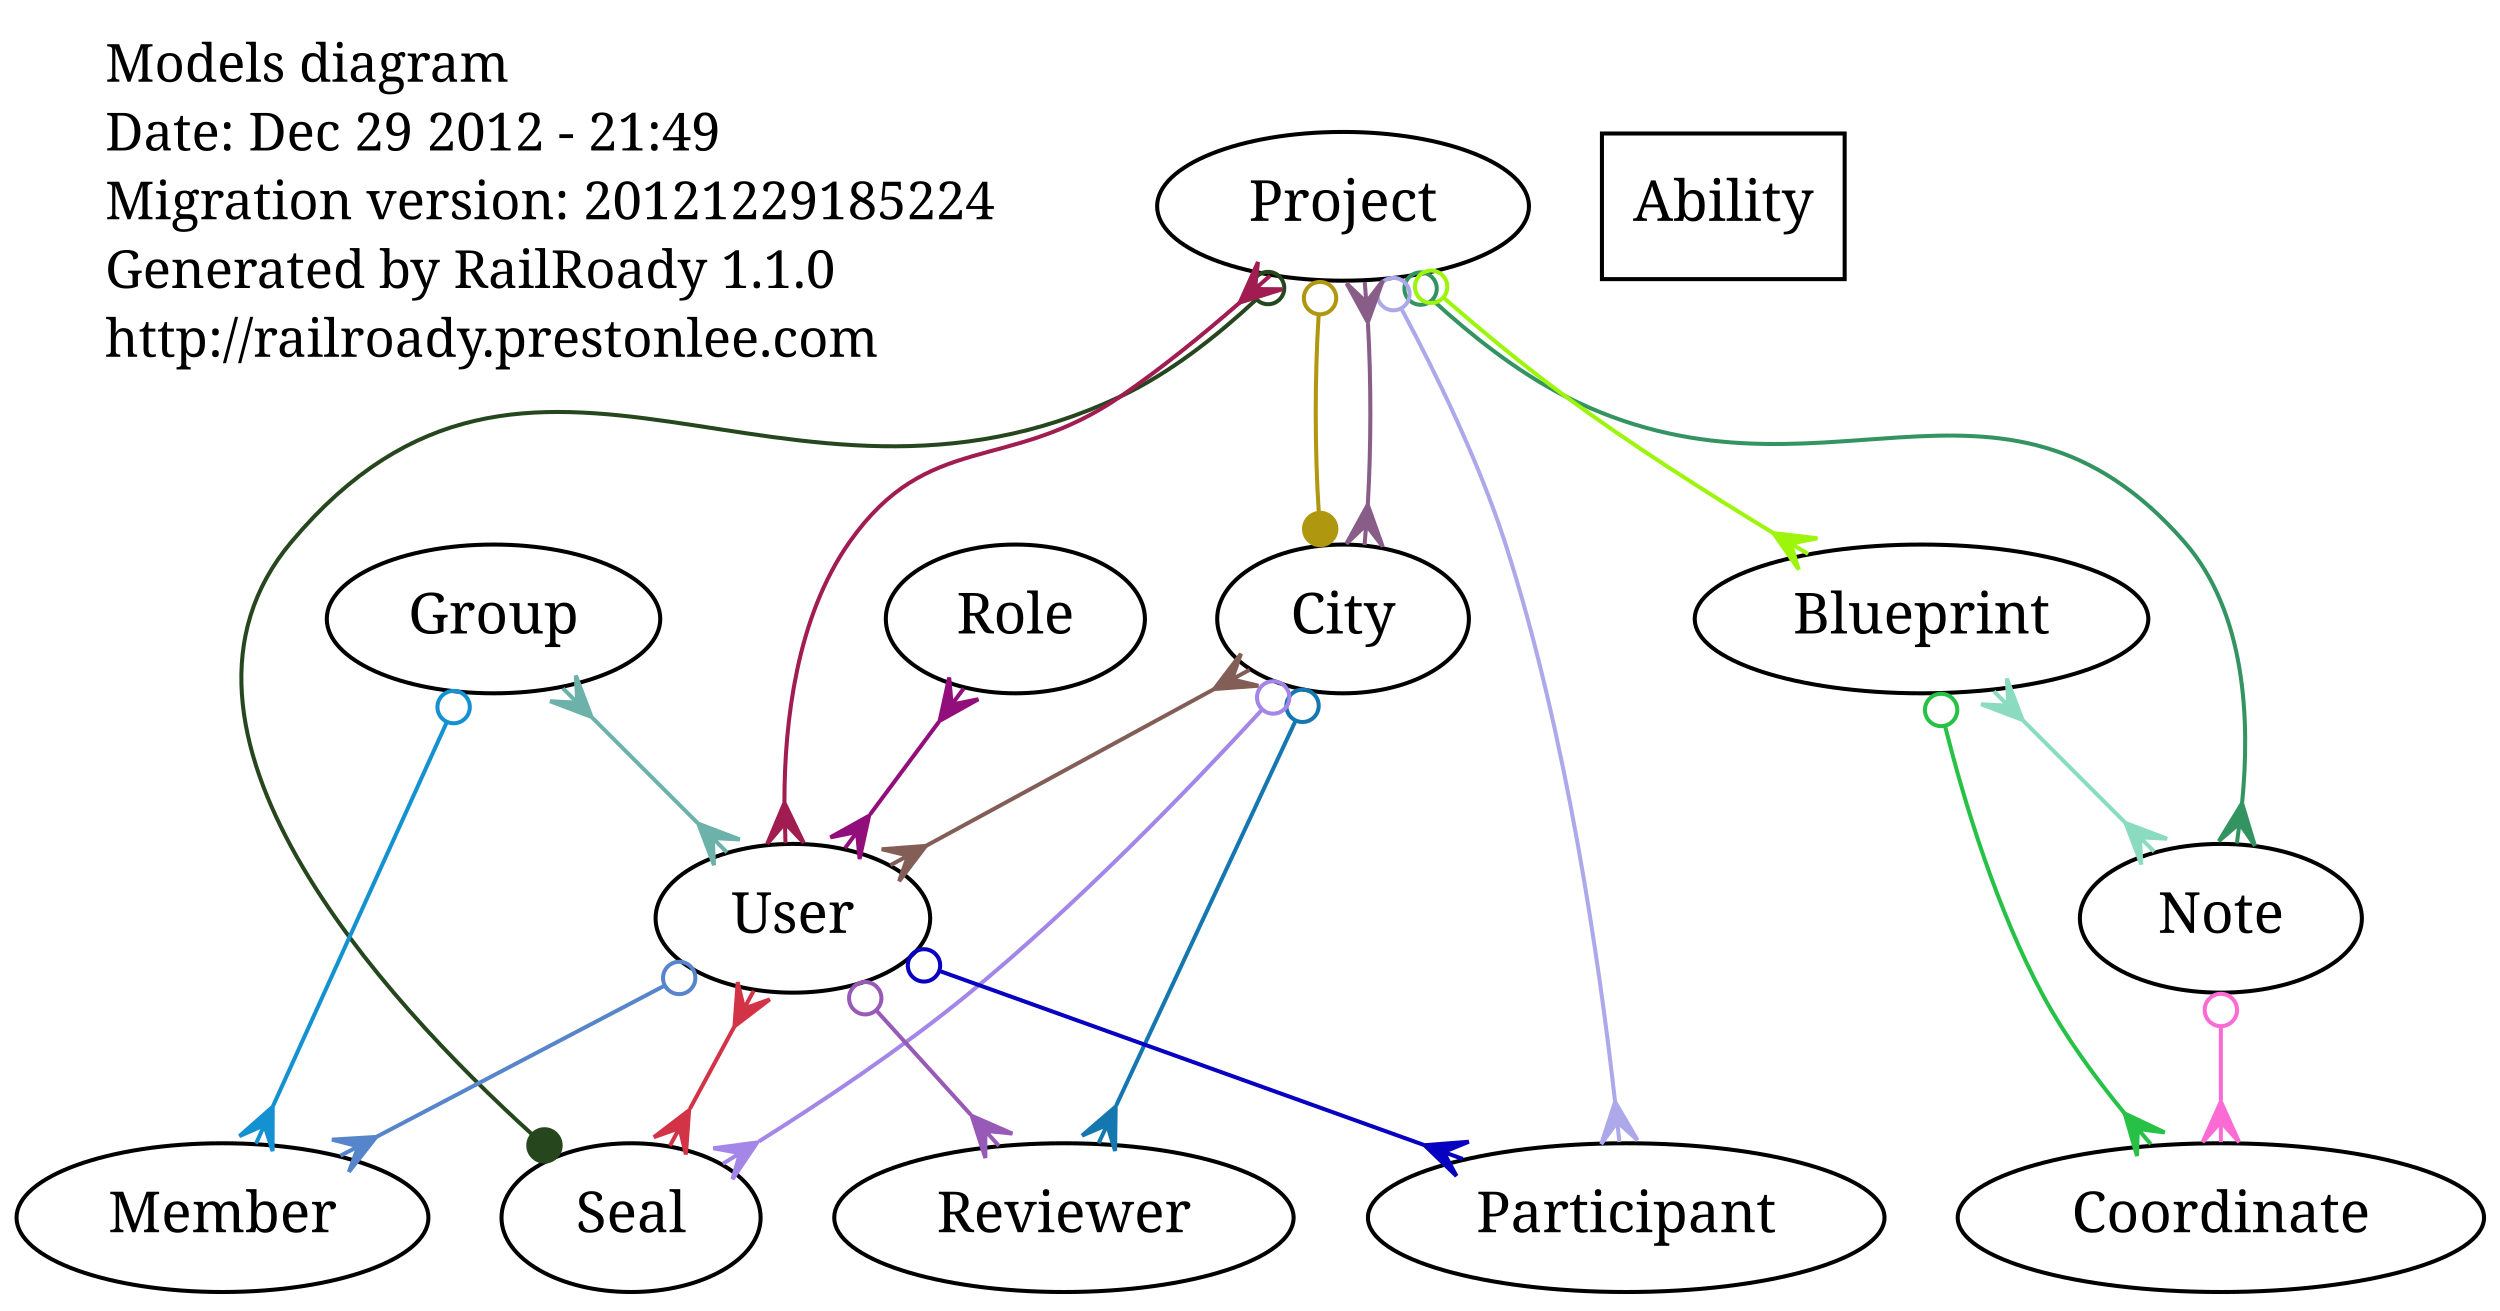
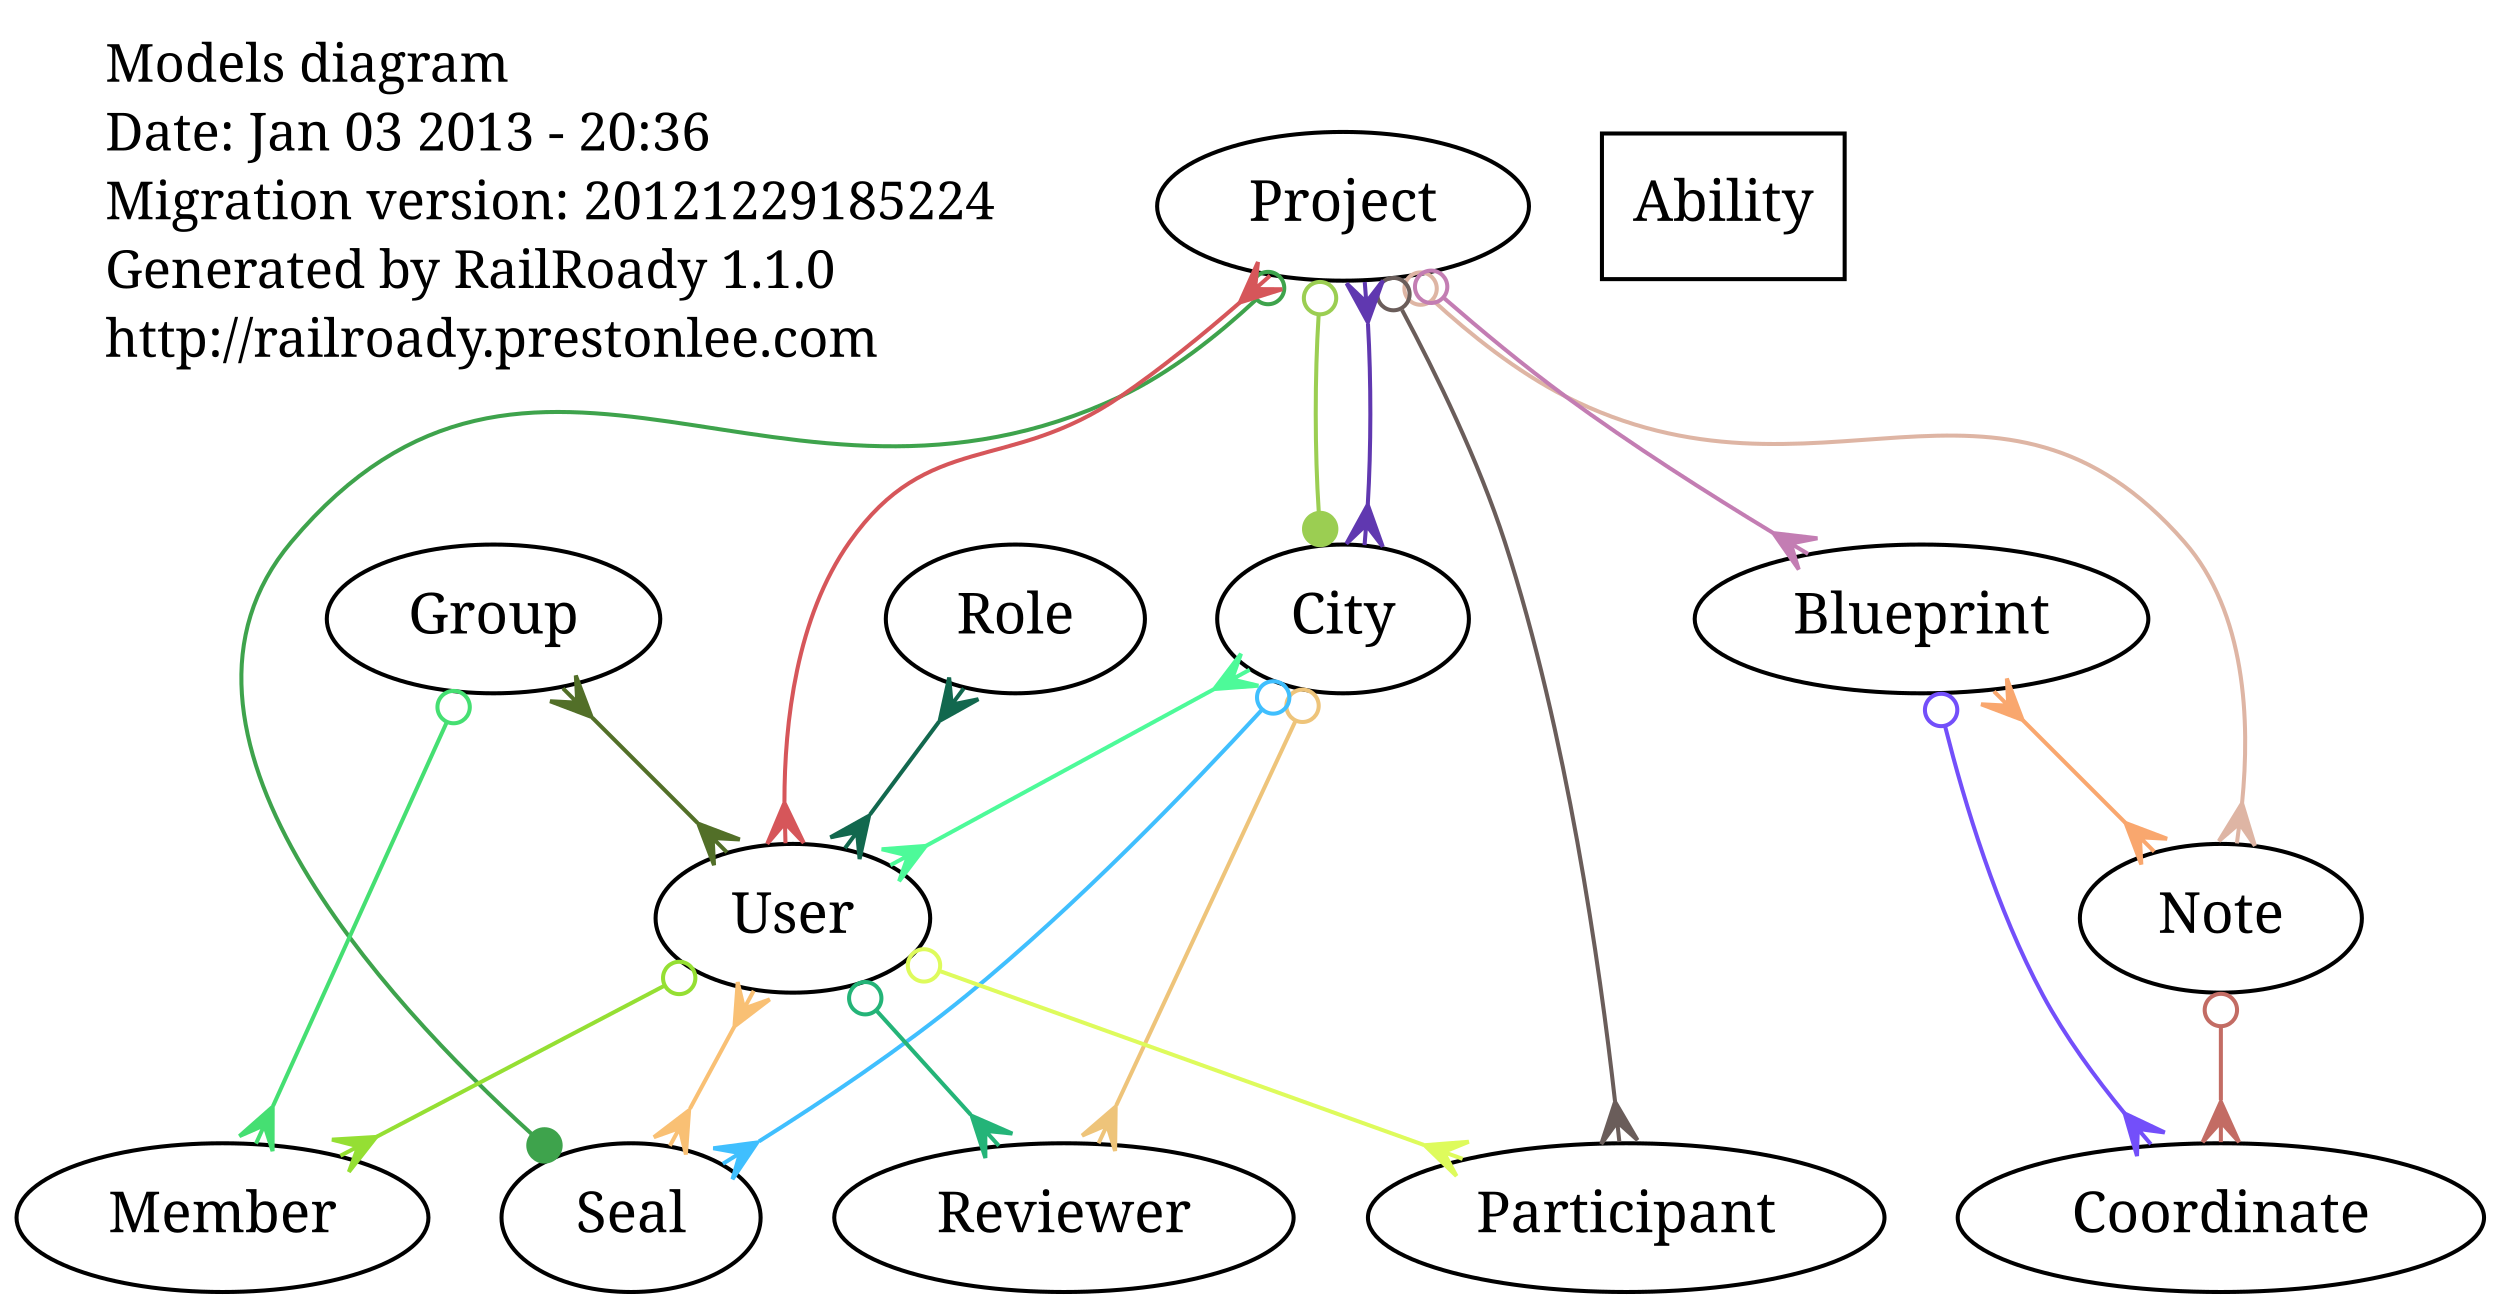
<svg xmlns="http://www.w3.org/2000/svg" width="618pt" height="324pt" viewBox="0.00 0.00 618.00 324.00">
  <g id="graph1" class="graph" transform="scale(1 1) rotate(0) translate(4 320)">
    <polygon fill="white" stroke="white" points="-4,5 -4,-320 615,-320 615,5 -4,5" />
    <g id="node1" class="node">
      <text text-anchor="start" x="22" y="-299.8" font-family="Times Roman,serif" font-size="13.00">Models diagram</text>
-       <text text-anchor="start" x="22" y="-282.8" font-family="Times Roman,serif" font-size="13.00">Date: Dec 29 2012 - 21:49</text>
+       <text text-anchor="start" x="22" y="-282.8" font-family="Times Roman,serif" font-size="13.00">Date: Jan 03 2013 - 20:36</text>
      <text text-anchor="start" x="22" y="-265.8" font-family="Times Roman,serif" font-size="13.00">Migration version: 20121229185224</text>
      <text text-anchor="start" x="22" y="-248.8" font-family="Times Roman,serif" font-size="13.00">Generated by RailRoady 1.1.0</text>
      <text text-anchor="start" x="22" y="-231.8" font-family="Times Roman,serif" font-size="13.00">http://railroady.prestonlee.com</text>
    </g>
    <g id="node2" class="node">
      <ellipse fill="none" stroke="black" cx="545" cy="-19" rx="65.054" ry="18.385" />
      <text text-anchor="middle" x="545" y="-15.4" font-family="Times Roman,serif" font-size="14.00">Coordinate</text>
    </g>
    <g id="node3" class="node">
      <ellipse fill="none" stroke="black" cx="328" cy="-269" rx="45.962" ry="18.385" />
      <text text-anchor="middle" x="328" y="-265.4" font-family="Times Roman,serif" font-size="14.00">Project</text>
    </g>
    <g id="node8" class="node">
      <ellipse fill="none" stroke="black" cx="545" cy="-93" rx="34.857" ry="18.385" />
      <text text-anchor="middle" x="545" y="-89.4" font-family="Times Roman,serif" font-size="14.00">Note</text>
    </g>
    <g id="edge8" class="edge">
-       <path fill="none" stroke="#349461" d="M350.119,-245.856C359.515,-237.222 371.053,-228.055 383,-222 445.31,-190.418 490.038,-238.607 536,-186 551.178,-168.628 552.27,-141.858 550.242,-121.491" />
-       <ellipse fill="none" stroke="#349461" cx="347.17" cy="-248.659" rx="4" ry="4" />
-       <polygon fill="#349461" stroke="#349461" points="550.234,-121.427 553.419,-110.933 549.595,-116.468 548.956,-111.509 548.956,-111.509 548.956,-111.509 549.595,-116.468 544.493,-112.084 550.234,-121.427 550.234,-121.427" />
+       <path fill="none" stroke="#deb5a4" d="M350.119,-245.856C359.515,-237.222 371.053,-228.055 383,-222 445.31,-190.418 490.038,-238.607 536,-186 551.178,-168.628 552.27,-141.858 550.242,-121.491" />
+       <ellipse fill="none" stroke="#deb5a4" cx="347.17" cy="-248.659" rx="4" ry="4" />
+       <polygon fill="#deb5a4" stroke="#deb5a4" points="550.234,-121.427 553.419,-110.933 549.595,-116.468 548.956,-111.509 548.956,-111.509 548.956,-111.509 549.595,-116.468 544.493,-112.084 550.234,-121.427 550.234,-121.427" />
    </g>
    <g id="node9" class="node">
      <ellipse fill="none" stroke="black" cx="471" cy="-167" rx="56.068" ry="18.385" />
      <text text-anchor="middle" x="471" y="-163.4" font-family="Times Roman,serif" font-size="14.00">Blueprint</text>
    </g>
    <g id="edge6" class="edge">
-       <path fill="none" stroke="#9cf50a" d="M352.891,-246.367C362.105,-238.357 372.796,-229.484 383,-222 399.302,-210.042 418.222,-197.999 434.331,-188.244" />
-       <ellipse fill="none" stroke="#9cf50a" cx="349.776" cy="-249.105" rx="4" ry="4" />
-       <polygon fill="#9cf50a" stroke="#9cf50a" points="434.38,-188.215 445.271,-186.934 438.669,-185.645 442.958,-183.074 442.958,-183.074 442.958,-183.074 438.669,-185.645 440.645,-179.214 434.38,-188.215 434.38,-188.215" />
+       <path fill="none" stroke="#c37db3" d="M352.891,-246.367C362.105,-238.357 372.796,-229.484 383,-222 399.302,-210.042 418.222,-197.999 434.331,-188.244" />
+       <ellipse fill="none" stroke="#c37db3" cx="349.776" cy="-249.105" rx="4" ry="4" />
+       <polygon fill="#c37db3" stroke="#c37db3" points="434.38,-188.215 445.271,-186.934 438.669,-185.645 442.958,-183.074 442.958,-183.074 442.958,-183.074 438.669,-185.645 440.645,-179.214 434.38,-188.215 434.38,-188.215" />
    </g>
    <g id="node10" class="node">
      <ellipse fill="none" stroke="black" cx="398" cy="-19" rx="63.848" ry="18.385" />
      <text text-anchor="middle" x="398" y="-15.4" font-family="Times Roman,serif" font-size="14.00">Participant</text>
    </g>
    <g id="edge2" class="edge">
-       <path fill="none" stroke="#ada8ea" d="M342.581,-243.394C351.14,-227.358 361.516,-206.007 368,-186 383.284,-138.842 391.437,-81.518 395.231,-47.772" />
-       <ellipse fill="none" stroke="#ada8ea" cx="340.461" cy="-247.296" rx="4" ry="4" />
-       <polygon fill="#ada8ea" stroke="#ada8ea" points="395.246,-47.63 400.787,-38.167 395.779,-42.658 396.312,-37.687 396.312,-37.687 396.312,-37.687 395.779,-42.658 391.838,-37.207 395.246,-47.63 395.246,-47.63" />
+       <path fill="none" stroke="#6a5d5a" d="M342.581,-243.394C351.14,-227.358 361.516,-206.007 368,-186 383.284,-138.842 391.437,-81.518 395.231,-47.772" />
+       <ellipse fill="none" stroke="#6a5d5a" cx="340.461" cy="-247.296" rx="4" ry="4" />
+       <polygon fill="#6a5d5a" stroke="#6a5d5a" points="395.246,-47.63 400.787,-38.167 395.779,-42.658 396.312,-37.687 396.312,-37.687 396.312,-37.687 395.779,-42.658 391.838,-37.207 395.246,-47.63 395.246,-47.63" />
    </g>
    <g id="node11" class="node">
      <ellipse fill="none" stroke="black" cx="328" cy="-167" rx="31.113" ry="18.385" />
      <text text-anchor="middle" x="328" y="-163.4" font-family="Times Roman,serif" font-size="14.00">City</text>
    </g>
    <g id="edge12" class="edge">
-       <path fill="none" stroke="#b09710" d="M321.961,-241.96C321.002,-226.983 321.013,-208.439 321.994,-193.542" />
-       <ellipse fill="none" stroke="#b09710" cx="322.313" cy="-246.305" rx="4" ry="4" />
-       <ellipse fill="#b09710" stroke="#b09710" cx="322.352" cy="-189.233" rx="4" ry="4" />
+       <path fill="none" stroke="#9bce52" d="M321.961,-241.96C321.002,-226.983 321.013,-208.439 321.994,-193.542" />
+       <ellipse fill="none" stroke="#9bce52" cx="322.313" cy="-246.305" rx="4" ry="4" />
+       <ellipse fill="#9bce52" stroke="#9bce52" cx="322.352" cy="-189.233" rx="4" ry="4" />
    </g>
    <g id="node12" class="node">
      <ellipse fill="none" stroke="black" cx="152" cy="-19" rx="32.026" ry="18.385" />
      <text text-anchor="middle" x="152" y="-15.4" font-family="Times Roman,serif" font-size="14.00">Seal</text>
    </g>
    <g id="edge10" class="edge">
-       <path fill="none" stroke="#26471e" d="M306.484,-245.905C297.037,-237.101 285.302,-227.799 273,-222 189.325,-182.558 127.486,-256.843 68,-186 29.332,-139.95 90.637,-73.08 127.459,-39.649" />
-       <ellipse fill="none" stroke="#26471e" cx="309.47" cy="-248.795" rx="4" ry="4" />
-       <ellipse fill="#26471e" stroke="#26471e" cx="130.593" cy="-36.855" rx="4" ry="4" />
+       <path fill="none" stroke="#3ea34c" d="M306.484,-245.905C297.037,-237.101 285.302,-227.799 273,-222 189.325,-182.558 127.486,-256.843 68,-186 29.332,-139.95 90.637,-73.08 127.459,-39.649" />
+       <ellipse fill="none" stroke="#3ea34c" cx="309.47" cy="-248.795" rx="4" ry="4" />
+       <ellipse fill="#3ea34c" stroke="#3ea34c" cx="130.593" cy="-36.855" rx="4" ry="4" />
    </g>
    <g id="node14" class="node">
      <ellipse fill="none" stroke="black" cx="192" cy="-93" rx="33.941" ry="18.385" />
      <text text-anchor="middle" x="192" y="-89.4" font-family="Times Roman,serif" font-size="14.00">User</text>
    </g>
    <g id="edge4" class="edge">
-       <path fill="none" stroke="#a11c50" d="M302.467,-245.201C293.483,-237.373 283.102,-228.912 273,-222 245.102,-202.91 225.464,-213.638 206,-186 192.911,-167.415 189.918,-141.54 189.911,-121.8" />
-       <polygon fill="#a11c50" stroke="#a11c50" points="302.486,-245.219 306.97,-255.226 306.223,-248.541 309.96,-251.863 309.96,-251.863 309.96,-251.863 306.223,-248.541 312.95,-248.5 302.486,-245.219 302.486,-245.219" />
-       <polygon fill="#a11c50" stroke="#a11c50" points="189.917,-121.547 194.668,-111.663 190.043,-116.548 190.169,-111.55 190.169,-111.55 190.169,-111.55 190.043,-116.548 185.67,-111.436 189.917,-121.547 189.917,-121.547" />
+       <path fill="none" stroke="#d6565a" d="M302.467,-245.201C293.483,-237.373 283.102,-228.912 273,-222 245.102,-202.91 225.464,-213.638 206,-186 192.911,-167.415 189.918,-141.54 189.911,-121.8" />
+       <polygon fill="#d6565a" stroke="#d6565a" points="302.486,-245.219 306.97,-255.226 306.223,-248.541 309.96,-251.863 309.96,-251.863 309.96,-251.863 306.223,-248.541 312.95,-248.5 302.486,-245.219 302.486,-245.219" />
+       <polygon fill="#d6565a" stroke="#d6565a" points="189.917,-121.547 194.668,-111.663 190.043,-116.548 190.169,-111.55 190.169,-111.55 190.169,-111.55 190.043,-116.548 185.67,-111.436 189.917,-121.547 189.917,-121.547" />
    </g>
    <g id="node4" class="node">
      <ellipse fill="none" stroke="black" cx="247" cy="-167" rx="32.026" ry="18.385" />
      <text text-anchor="middle" x="247" y="-163.4" font-family="Times Roman,serif" font-size="14.00">Role</text>
    </g>
    <g id="edge14" class="edge">
-       <path fill="none" stroke="#920e7b" d="M228.102,-141.573C222.596,-134.165 216.578,-126.069 211.062,-118.647" />
-       <polygon fill="#920e7b" stroke="#920e7b" points="228.278,-141.811 230.632,-152.521 231.261,-145.824 234.244,-149.837 234.244,-149.837 234.244,-149.837 231.261,-145.824 237.855,-147.153 228.278,-141.811 228.278,-141.811" />
-       <polygon fill="#920e7b" stroke="#920e7b" points="210.843,-118.352 208.489,-107.642 207.86,-114.339 204.878,-110.326 204.878,-110.326 204.878,-110.326 207.86,-114.339 201.266,-113.011 210.843,-118.352 210.843,-118.352" />
+       <path fill="none" stroke="#12684e" d="M228.102,-141.573C222.596,-134.165 216.578,-126.069 211.062,-118.647" />
+       <polygon fill="#12684e" stroke="#12684e" points="228.278,-141.811 230.632,-152.521 231.261,-145.824 234.244,-149.837 234.244,-149.837 234.244,-149.837 231.261,-145.824 237.855,-147.153 228.278,-141.811 228.278,-141.811" />
+       <polygon fill="#12684e" stroke="#12684e" points="210.843,-118.352 208.489,-107.642 207.86,-114.339 204.878,-110.326 204.878,-110.326 204.878,-110.326 207.86,-114.339 201.266,-113.011 210.843,-118.352 210.843,-118.352" />
    </g>
    <g id="node5" class="node">
      <ellipse fill="none" stroke="black" cx="118" cy="-167" rx="41.217" ry="18.385" />
      <text text-anchor="middle" x="118" y="-163.4" font-family="Times Roman,serif" font-size="14.00">Group</text>
    </g>
    <g id="node13" class="node">
      <ellipse fill="none" stroke="black" cx="51" cy="-19" rx="50.912" ry="18.385" />
      <text text-anchor="middle" x="51" y="-15.4" font-family="Times Roman,serif" font-size="14.00">Member</text>
    </g>
    <g id="edge16" class="edge">
-       <path fill="none" stroke="#1491d0" d="M106.393,-141.361C94.417,-114.905 75.798,-73.778 63.502,-46.617" />
-       <ellipse fill="none" stroke="#1491d0" cx="108.135" cy="-145.208" rx="4" ry="4" />
-       <polygon fill="#1491d0" stroke="#1491d0" points="63.407,-46.406 63.382,-35.44 61.345,-41.851 59.283,-37.296 59.283,-37.296 59.283,-37.296 61.345,-41.851 55.183,-39.152 63.407,-46.406 63.407,-46.406" />
+       <path fill="none" stroke="#45df72" d="M106.393,-141.361C94.417,-114.905 75.798,-73.778 63.502,-46.617" />
+       <ellipse fill="none" stroke="#45df72" cx="108.135" cy="-145.208" rx="4" ry="4" />
+       <polygon fill="#45df72" stroke="#45df72" points="63.407,-46.406 63.382,-35.44 61.345,-41.851 59.283,-37.296 59.283,-37.296 59.283,-37.296 61.345,-41.851 55.183,-39.152 63.407,-46.406 63.407,-46.406" />
    </g>
    <g id="edge18" class="edge">
-       <path fill="none" stroke="#6cb2aa" d="M142.408,-142.592C150.776,-134.224 160.119,-124.881 168.419,-116.581" />
-       <polygon fill="#6cb2aa" stroke="#6cb2aa" points="142.234,-142.766 131.981,-146.655 138.699,-146.301 135.163,-149.837 135.163,-149.837 135.163,-149.837 138.699,-146.301 138.345,-153.019 142.234,-142.766 142.234,-142.766" />
-       <polygon fill="#6cb2aa" stroke="#6cb2aa" points="168.621,-116.379 178.874,-112.49 172.156,-112.844 175.692,-109.308 175.692,-109.308 175.692,-109.308 172.156,-112.844 172.51,-106.126 168.621,-116.379 168.621,-116.379" />
+       <path fill="none" stroke="#526f28" d="M142.408,-142.592C150.776,-134.224 160.119,-124.881 168.419,-116.581" />
+       <polygon fill="#526f28" stroke="#526f28" points="142.234,-142.766 131.981,-146.655 138.699,-146.301 135.163,-149.837 135.163,-149.837 135.163,-149.837 138.699,-146.301 138.345,-153.019 142.234,-142.766 142.234,-142.766" />
+       <polygon fill="#526f28" stroke="#526f28" points="168.621,-116.379 178.874,-112.49 172.156,-112.844 175.692,-109.308 175.692,-109.308 175.692,-109.308 172.156,-112.844 172.51,-106.126 168.621,-116.379 168.621,-116.379" />
    </g>
    <g id="node6" class="node">
      <polygon fill="none" stroke="black" points="452,-287 392,-287 392,-251 452,-251 452,-287" />
      <text text-anchor="middle" x="422" y="-265.4" font-family="Times Roman,serif" font-size="14.00">Ability</text>
    </g>
    <g id="node7" class="node">
      <ellipse fill="none" stroke="black" cx="259" cy="-19" rx="56.778" ry="18.385" />
      <text text-anchor="middle" x="259" y="-15.4" font-family="Times Roman,serif" font-size="14.00">Reviewer</text>
    </g>
    <g id="edge20" class="edge">
-       <path fill="none" stroke="#fc6bd4" d="M545,-66.309C545,-60.377 545,-54.061 545,-48.04" />
-       <ellipse fill="none" stroke="#fc6bd4" cx="545" cy="-70.327" rx="4" ry="4" />
-       <polygon fill="#fc6bd4" stroke="#fc6bd4" points="545,-47.667 549.5,-37.667 545,-42.667 545,-37.667 545,-37.667 545,-37.667 545,-42.667 540.5,-37.667 545,-47.667 545,-47.667" />
+       <path fill="none" stroke="#c36c64" d="M545,-66.309C545,-60.377 545,-54.061 545,-48.04" />
+       <ellipse fill="none" stroke="#c36c64" cx="545" cy="-70.327" rx="4" ry="4" />
+       <polygon fill="#c36c64" stroke="#c36c64" points="545,-47.667 549.5,-37.667 545,-42.667 545,-37.667 545,-37.667 545,-37.667 545,-42.667 540.5,-37.667 545,-47.667 545,-47.667" />
    </g>
    <g id="edge22" class="edge">
-       <path fill="none" stroke="#26c145" d="M476.852,-140.362C481.707,-121.184 489.661,-95.085 501,-74 506.498,-63.776 513.97,-53.57 521.195,-44.776" />
-       <ellipse fill="none" stroke="#26c145" cx="475.845" cy="-144.496" rx="4" ry="4" />
-       <polygon fill="#26c145" stroke="#26c145" points="521.215,-44.752 531.124,-40.054 524.456,-40.945 527.697,-37.137 527.697,-37.137 527.697,-37.137 524.456,-40.945 524.27,-34.22 521.215,-44.752 521.215,-44.752" />
+       <path fill="none" stroke="#734ffa" d="M476.852,-140.362C481.707,-121.184 489.661,-95.085 501,-74 506.498,-63.776 513.97,-53.57 521.195,-44.776" />
+       <ellipse fill="none" stroke="#734ffa" cx="475.845" cy="-144.496" rx="4" ry="4" />
+       <polygon fill="#734ffa" stroke="#734ffa" points="521.215,-44.752 531.124,-40.054 524.456,-40.945 527.697,-37.137 527.697,-37.137 527.697,-37.137 524.456,-40.945 524.27,-34.22 521.215,-44.752 521.215,-44.752" />
    </g>
    <g id="edge24" class="edge">
-       <path fill="none" stroke="#8bdbc0" d="M496.04,-141.96C504.244,-133.756 513.326,-124.674 521.417,-116.583" />
-       <polygon fill="#8bdbc0" stroke="#8bdbc0" points="495.984,-142.016 485.731,-145.905 492.449,-145.551 488.913,-149.087 488.913,-149.087 488.913,-149.087 492.449,-145.551 492.095,-152.269 495.984,-142.016 495.984,-142.016" />
-       <polygon fill="#8bdbc0" stroke="#8bdbc0" points="521.446,-116.554 531.699,-112.665 524.981,-113.019 528.517,-109.483 528.517,-109.483 528.517,-109.483 524.981,-113.019 525.335,-106.301 521.446,-116.554 521.446,-116.554" />
+       <path fill="none" stroke="#f9a76e" d="M496.04,-141.96C504.244,-133.756 513.326,-124.674 521.417,-116.583" />
+       <polygon fill="#f9a76e" stroke="#f9a76e" points="495.984,-142.016 485.731,-145.905 492.449,-145.551 488.913,-149.087 488.913,-149.087 488.913,-149.087 492.449,-145.551 492.095,-152.269 495.984,-142.016 495.984,-142.016" />
+       <polygon fill="#f9a76e" stroke="#f9a76e" points="521.446,-116.554 531.699,-112.665 524.981,-113.019 528.517,-109.483 528.517,-109.483 528.517,-109.483 524.981,-113.019 525.335,-106.301 521.446,-116.554 521.446,-116.554" />
    </g>
    <g id="edge32" class="edge">
-       <path fill="none" stroke="#885d88" d="M334.114,-195.25C334.947,-209.179 334.962,-225.956 334.158,-239.986" />
-       <polygon fill="#885d88" stroke="#885d88" points="334.111,-195.215 337.803,-184.889 333.714,-190.231 333.317,-185.247 333.317,-185.247 333.317,-185.247 333.714,-190.231 328.831,-185.604 334.111,-195.215 334.111,-195.215" />
-       <polygon fill="#885d88" stroke="#885d88" points="334.133,-240.321 328.877,-249.946 333.748,-245.306 333.364,-250.292 333.364,-250.292 333.364,-250.292 333.748,-245.306 337.851,-250.637 334.133,-240.321 334.133,-240.321" />
+       <path fill="none" stroke="#6038b0" d="M334.114,-195.25C334.947,-209.179 334.962,-225.956 334.158,-239.986" />
+       <polygon fill="#6038b0" stroke="#6038b0" points="334.111,-195.215 337.803,-184.889 333.714,-190.231 333.317,-185.247 333.317,-185.247 333.317,-185.247 333.714,-190.231 328.831,-185.604 334.111,-195.215 334.111,-195.215" />
+       <polygon fill="#6038b0" stroke="#6038b0" points="334.133,-240.321 328.877,-249.946 333.748,-245.306 333.364,-250.292 333.364,-250.292 333.364,-250.292 333.748,-245.306 337.851,-250.637 334.133,-240.321 334.133,-240.321" />
    </g>
    <g id="edge26" class="edge">
-       <path fill="none" stroke="#1577b0" d="M316.194,-141.678C303.885,-115.274 284.647,-74.01 271.933,-46.74" />
-       <ellipse fill="none" stroke="#1577b0" cx="317.987" cy="-145.522" rx="4" ry="4" />
-       <polygon fill="#1577b0" stroke="#1577b0" points="271.795,-46.443 271.648,-35.478 269.682,-41.912 267.569,-37.38 267.569,-37.38 267.569,-37.38 269.682,-41.912 263.49,-39.281 271.795,-46.443 271.795,-46.443" />
+       <path fill="none" stroke="#eec47a" d="M316.194,-141.678C303.885,-115.274 284.647,-74.01 271.933,-46.74" />
+       <ellipse fill="none" stroke="#eec47a" cx="317.987" cy="-145.522" rx="4" ry="4" />
+       <polygon fill="#eec47a" stroke="#eec47a" points="271.795,-46.443 271.648,-35.478 269.682,-41.912 267.569,-37.38 267.569,-37.38 267.569,-37.38 269.682,-41.912 263.49,-39.281 271.795,-46.443 271.795,-46.443" />
    </g>
    <g id="edge30" class="edge">
-       <path fill="none" stroke="#a386e8" d="M307.906,-144.493C289.8,-124.821 261.959,-96.038 235,-74 218.89,-60.83 199.578,-47.885 183.639,-37.865" />
-       <ellipse fill="none" stroke="#a386e8" cx="310.732" cy="-147.586" rx="4" ry="4" />
-       <polygon fill="#a386e8" stroke="#a386e8" points="183.194,-37.59 177.062,-28.498 178.943,-34.957 174.693,-32.324 174.693,-32.324 174.693,-32.324 178.943,-34.957 172.323,-36.15 183.194,-37.59 183.194,-37.59" />
+       <path fill="none" stroke="#40bffe" d="M307.906,-144.493C289.8,-124.821 261.959,-96.038 235,-74 218.89,-60.83 199.578,-47.885 183.639,-37.865" />
+       <ellipse fill="none" stroke="#40bffe" cx="310.732" cy="-147.586" rx="4" ry="4" />
+       <polygon fill="#40bffe" stroke="#40bffe" points="183.194,-37.59 177.062,-28.498 178.943,-34.957 174.693,-32.324 174.693,-32.324 174.693,-32.324 178.943,-34.957 172.323,-36.15 183.194,-37.59 183.194,-37.59" />
    </g>
    <g id="edge28" class="edge">
-       <path fill="none" stroke="#825e57" d="M296.023,-149.601C274.618,-137.954 246.519,-122.665 224.921,-110.913" />
-       <polygon fill="#825e57" stroke="#825e57" points="296.146,-149.667 302.779,-158.4 300.538,-152.057 304.929,-154.447 304.929,-154.447 304.929,-154.447 300.538,-152.057 307.08,-150.494 296.146,-149.667 296.146,-149.667" />
-       <polygon fill="#825e57" stroke="#825e57" points="224.885,-110.893 218.252,-102.161 220.493,-108.504 216.101,-106.114 216.101,-106.114 216.101,-106.114 220.493,-108.504 213.95,-110.067 224.885,-110.893 224.885,-110.893" />
+       <path fill="none" stroke="#4dfa99" d="M296.023,-149.601C274.618,-137.954 246.519,-122.665 224.921,-110.913" />
+       <polygon fill="#4dfa99" stroke="#4dfa99" points="296.146,-149.667 302.779,-158.4 300.538,-152.057 304.929,-154.447 304.929,-154.447 304.929,-154.447 300.538,-152.057 307.08,-150.494 296.146,-149.667 296.146,-149.667" />
+       <polygon fill="#4dfa99" stroke="#4dfa99" points="224.885,-110.893 218.252,-102.161 220.493,-108.504 216.101,-106.114 216.101,-106.114 216.101,-106.114 220.493,-108.504 213.95,-110.067 224.885,-110.893 224.885,-110.893" />
    </g>
    <g id="edge36" class="edge">
-       <path fill="none" stroke="#985ab7" d="M212.705,-70.132C220.078,-61.989 228.424,-52.771 235.979,-44.426" />
-       <ellipse fill="none" stroke="#985ab7" cx="209.888" cy="-73.243" rx="4" ry="4" />
-       <polygon fill="#985ab7" stroke="#985ab7" points="236.211,-44.17 246.258,-39.778 239.567,-40.464 242.923,-36.757 242.923,-36.757 242.923,-36.757 239.567,-40.464 239.587,-33.737 236.211,-44.17 236.211,-44.17" />
+       <path fill="none" stroke="#24b478" d="M212.705,-70.132C220.078,-61.989 228.424,-52.771 235.979,-44.426" />
+       <ellipse fill="none" stroke="#24b478" cx="209.888" cy="-73.243" rx="4" ry="4" />
+       <polygon fill="#24b478" stroke="#24b478" points="236.211,-44.17 246.258,-39.778 239.567,-40.464 242.923,-36.757 242.923,-36.757 242.923,-36.757 239.567,-40.464 239.587,-33.737 236.211,-44.17 236.211,-44.17" />
    </g>
    <g id="edge34" class="edge">
-       <path fill="none" stroke="#0700c1" d="M228.513,-79.884C261.744,-67.946 311.1,-50.217 347.991,-36.964" />
-       <ellipse fill="none" stroke="#0700c1" cx="224.408" cy="-81.358" rx="4" ry="4" />
-       <polygon fill="#0700c1" stroke="#0700c1" points="348.151,-36.907 359.084,-37.761 352.857,-35.217 357.562,-33.526 357.562,-33.526 357.562,-33.526 352.857,-35.217 356.041,-29.291 348.151,-36.907 348.151,-36.907" />
+       <path fill="none" stroke="#defb5c" d="M228.513,-79.884C261.744,-67.946 311.1,-50.217 347.991,-36.964" />
+       <ellipse fill="none" stroke="#defb5c" cx="224.408" cy="-81.358" rx="4" ry="4" />
+       <polygon fill="#defb5c" stroke="#defb5c" points="348.151,-36.907 359.084,-37.761 352.857,-35.217 357.562,-33.526 357.562,-33.526 357.562,-33.526 352.857,-35.217 356.041,-29.291 348.151,-36.907 348.151,-36.907" />
    </g>
    <g id="edge38" class="edge">
-       <path fill="none" stroke="#d33347" d="M177.471,-66.122C173.92,-59.551 170.118,-52.519 166.565,-45.945" />
-       <polygon fill="#d33347" stroke="#d33347" points="177.562,-66.29 178.358,-77.227 179.94,-70.688 182.317,-75.087 182.317,-75.087 182.317,-75.087 179.94,-70.688 186.276,-72.947 177.562,-66.29 177.562,-66.29" />
-       <polygon fill="#d33347" stroke="#d33347" points="166.349,-45.545 165.552,-34.608 163.971,-41.147 161.594,-36.748 161.594,-36.748 161.594,-36.748 163.971,-41.147 157.635,-38.888 166.349,-45.545 166.349,-45.545" />
+       <path fill="none" stroke="#f9c074" d="M177.471,-66.122C173.92,-59.551 170.118,-52.519 166.565,-45.945" />
+       <polygon fill="#f9c074" stroke="#f9c074" points="177.562,-66.29 178.358,-77.227 179.94,-70.688 182.317,-75.087 182.317,-75.087 182.317,-75.087 179.94,-70.688 186.276,-72.947 177.562,-66.29 177.562,-66.29" />
+       <polygon fill="#f9c074" stroke="#f9c074" points="166.349,-45.545 165.552,-34.608 163.971,-41.147 161.594,-36.748 161.594,-36.748 161.594,-36.748 163.971,-41.147 157.635,-38.888 166.349,-45.545 166.349,-45.545" />
    </g>
    <g id="edge40" class="edge">
-       <path fill="none" stroke="#5785cb" d="M160.285,-76.355C139.172,-65.275 111.322,-50.658 89.021,-38.954" />
-       <ellipse fill="none" stroke="#5785cb" cx="163.898" cy="-78.251" rx="4" ry="4" />
-       <polygon fill="#5785cb" stroke="#5785cb" points="89.006,-38.946 82.242,-30.315 84.579,-36.623 80.151,-34.299 80.151,-34.299 80.151,-34.299 84.579,-36.623 78.06,-38.284 89.006,-38.946 89.006,-38.946" />
+       <path fill="none" stroke="#95df33" d="M160.285,-76.355C139.172,-65.275 111.322,-50.658 89.021,-38.954" />
+       <ellipse fill="none" stroke="#95df33" cx="163.898" cy="-78.251" rx="4" ry="4" />
+       <polygon fill="#95df33" stroke="#95df33" points="89.006,-38.946 82.242,-30.315 84.579,-36.623 80.151,-34.299 80.151,-34.299 80.151,-34.299 84.579,-36.623 78.06,-38.284 89.006,-38.946 89.006,-38.946" />
    </g>
  </g>
</svg>
